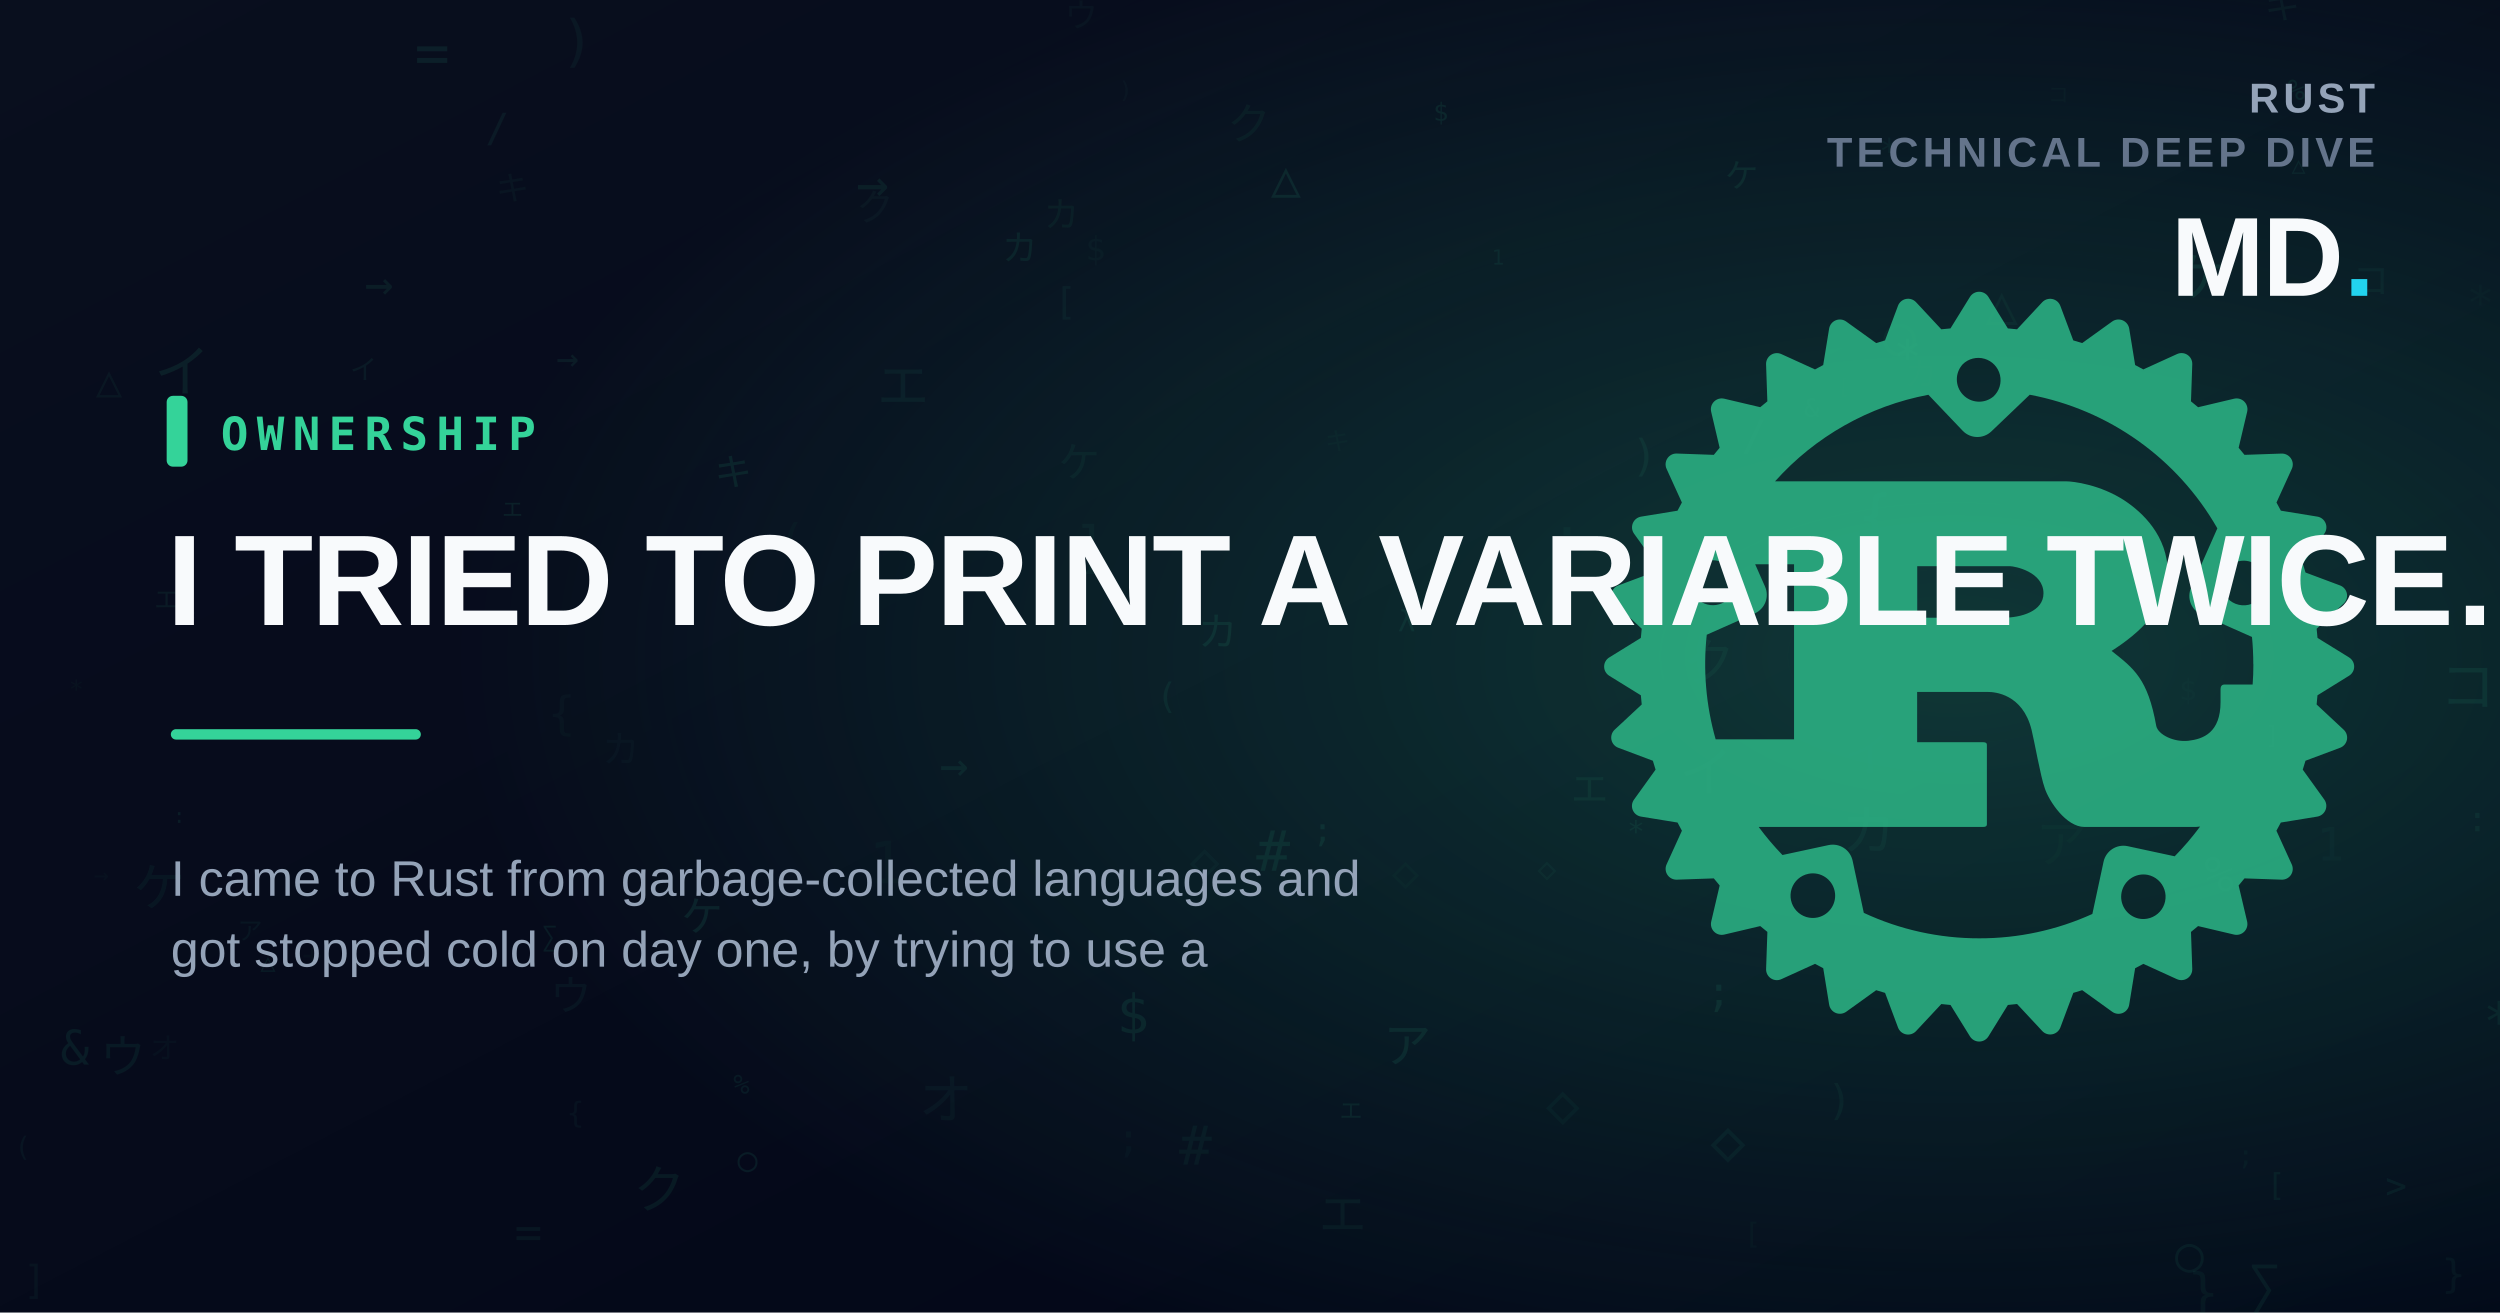
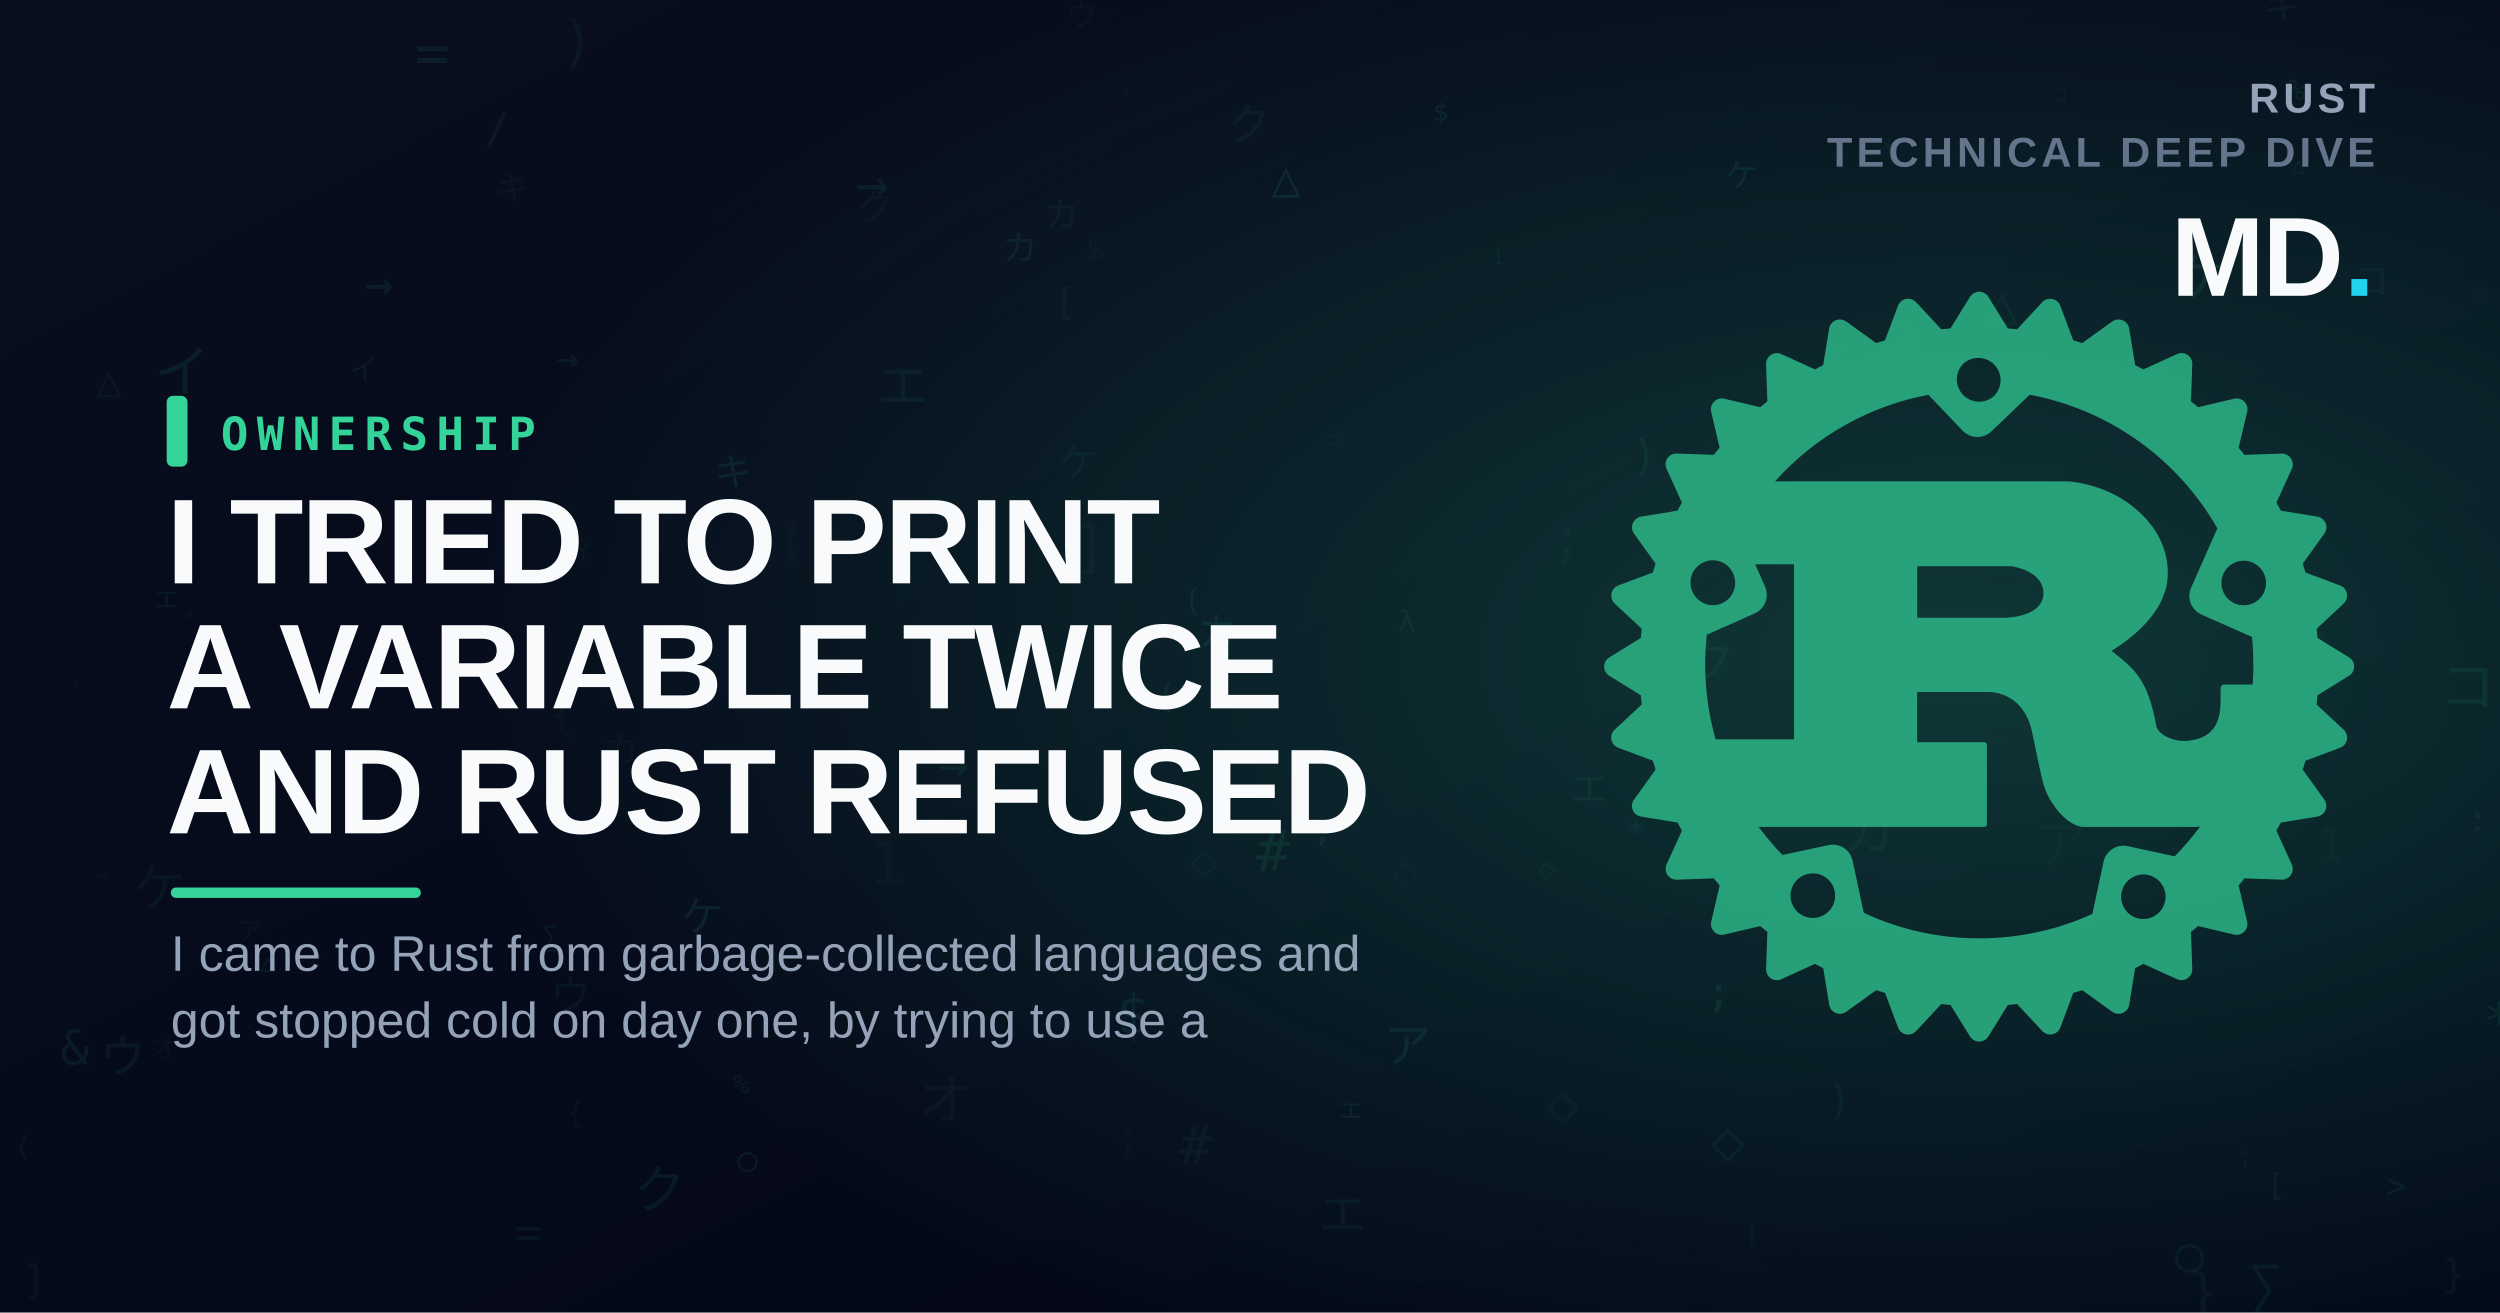
- <svg xmlns="http://www.w3.org/2000/svg" viewBox="0 0 1200 630" width="1200" height="630" role="img" aria-label="I TRIED TO PRINT A VARIABLE TWICE…">
+ <svg xmlns="http://www.w3.org/2000/svg" viewBox="0 0 1200 630" width="1200" height="630" role="img" aria-label="I TRIED TO PRINT A VARIABLE TWICE AND RUST REFUSED">
  <defs>
    <linearGradient id="bg" x1="0" y1="0" x2="1" y2="1">
      <stop offset="0" stop-color="#0b1120" />
      <stop offset="1" stop-color="#020617" />
    </linearGradient>
    <radialGradient id="glow" cx="0.78" cy="0.5" r="0.6">
      <stop offset="0" stop-color="#34d399" stop-opacity="0.28" />
      <stop offset="1" stop-color="#34d399" stop-opacity="0" />
    </radialGradient>
  </defs>
  <rect width="1200" height="630" fill="url(#bg)" />
  <g>
    <text x="828" y="90" font-size="16" fill="#34d399" opacity="0.109" font-family="ui-monospace, monospace">ケ</text>
    <text x="836" y="216" font-size="20" fill="#34d399" opacity="0.096" font-family="ui-monospace, monospace">/</text>
    <text x="272" y="539" font-size="14" fill="#34d399" opacity="0.053" font-family="ui-monospace, monospace">{</text>
    <text x="421" y="194" font-size="25" fill="#34d399" opacity="0.074" font-family="ui-monospace, monospace">エ</text>
    <text x="1087" y="357" font-size="12" fill="#34d399" opacity="0.054" font-family="ui-monospace, monospace">]</text>
    <text x="1087" y="9" font-size="17" fill="#34d399" opacity="0.069" font-family="ui-monospace, monospace">キ</text>
    <text x="83" y="395" font-size="10" fill="#34d399" opacity="0.104" font-family="ui-monospace, monospace">:</text>
    <text x="1098" y="48" font-size="14" fill="#34d399" opacity="0.100" font-family="ui-monospace, monospace">%</text>
    <text x="819" y="483" font-size="20" fill="#34d399" opacity="0.111" font-family="ui-monospace, monospace">;</text>
    <text x="1005" y="339" font-size="16" fill="#34d399" opacity="0.038" font-family="ui-monospace, monospace">キ</text>
    <text x="241" y="248" font-size="10" fill="#34d399" opacity="0.116" font-family="ui-monospace, monospace">エ</text>
    <text x="199" y="35" font-size="28" fill="#34d399" opacity="0.113" font-family="ui-monospace, monospace">=</text>
    <text x="274" y="269" font-size="11" fill="#34d399" opacity="0.054" font-family="ui-monospace, monospace">イ</text>
    <text x="343" y="233" font-size="18" fill="#34d399" opacity="0.116" font-family="ui-monospace, monospace">キ</text>
    <text x="1074" y="559" font-size="13" fill="#34d399" opacity="0.043" font-family="ui-monospace, monospace">;</text>
    <text x="511" y="13" font-size="16" fill="#34d399" opacity="0.046" font-family="ui-monospace, monospace">ウ</text>
    <text x="506" y="151" font-size="18" fill="#34d399" opacity="0.065" font-family="ui-monospace, monospace">[</text>
    <text x="45" y="424" font-size="12" fill="#34d399" opacity="0.037" font-family="ui-monospace, monospace">→</text>
    <text x="238" y="96" font-size="16" fill="#34d399" opacity="0.049" font-family="ui-monospace, monospace">キ</text>
    <text x="688" y="58" font-size="12" fill="#34d399" opacity="0.106" font-family="ui-monospace, monospace">$</text>
    <text x="781" y="404" font-size="14" fill="#34d399" opacity="0.089" font-family="ui-monospace, monospace">*</text>
    <text x="668" y="426" font-size="22" fill="#34d399" opacity="0.031" font-family="ui-monospace, monospace">◇</text>
    <text x="88" y="301" font-size="11" fill="#34d399" opacity="0.034" font-family="ui-monospace, monospace">*</text>
    <text x="1112" y="413" font-size="22" fill="#34d399" opacity="0.037" font-family="ui-monospace, monospace">1</text>
    <text x="247" y="599" font-size="22" fill="#34d399" opacity="0.075" font-family="ui-monospace, monospace">=</text>
    <text x="536" y="496" font-size="26" fill="#34d399" opacity="0.110" font-family="ui-monospace, monospace">$</text>
    <text x="821" y="557" font-size="28" fill="#34d399" opacity="0.068" font-family="ui-monospace, monospace">◇</text>
    <text x="521" y="125" font-size="16" fill="#34d399" opacity="0.032" font-family="ui-monospace, monospace">$</text>
    <text x="125" y="466" font-size="12" fill="#34d399" opacity="0.109" font-family="ui-monospace, monospace">△</text>
    <text x="953" y="155" font-size="26" fill="#34d399" opacity="0.056" font-family="ui-monospace, monospace">△</text>
    <text x="1171" y="339" font-size="27" fill="#34d399" opacity="0.098" font-family="ui-monospace, monospace">コ</text>
    <text x="1100" y="83" font-size="11" fill="#34d399" opacity="0.093" font-family="ui-monospace, monospace">△</text>
    <text x="589" y="67" font-size="21" fill="#34d399" opacity="0.064" font-family="ui-monospace, monospace">ク</text>
    <text x="877" y="535" font-size="20" fill="#34d399" opacity="0.068" font-family="ui-monospace, monospace">)</text>
    <text x="304" y="580" font-size="25" fill="#34d399" opacity="0.094" font-family="ui-monospace, monospace">ク</text>
    <text x="610" y="94" font-size="24" fill="#34d399" opacity="0.116" font-family="ui-monospace, monospace">△</text>
    <text x="508" y="229" font-size="20" fill="#34d399" opacity="0.070" font-family="ui-monospace, monospace">ケ</text>
    <text x="716" y="127" font-size="10" fill="#34d399" opacity="0.086" font-family="ui-monospace, monospace">1</text>
    <text x="1172" y="618" font-size="19" fill="#34d399" opacity="0.055" font-family="ui-monospace, monospace">}</text>
    <text x="909" y="179" font-size="22" fill="#34d399" opacity="0.116" font-family="ui-monospace, monospace">*</text>
    <text x="571" y="421" font-size="24" fill="#34d399" opacity="0.044" font-family="ui-monospace, monospace">◇</text>
    <text x="536" y="553" font-size="19" fill="#34d399" opacity="0.037" font-family="ui-monospace, monospace">;</text>
    <text x="664" y="510" font-size="23" fill="#34d399" opacity="0.112" font-family="ui-monospace, monospace">ア</text>
    <text x="1145" y="575" font-size="17" fill="#34d399" opacity="0.085" font-family="ui-monospace, monospace">&gt;</text>
    <text x="74" y="188" font-size="27" fill="#34d399" opacity="0.111" font-family="ui-monospace, monospace">イ</text>
    <text x="46" y="190" font-size="21" fill="#34d399" opacity="0.065" font-family="ui-monospace, monospace">△</text>
    <text x="145" y="464" font-size="16" fill="#34d399" opacity="0.031" font-family="ui-monospace, monospace">+</text>
    <text x="168" y="182" font-size="13" fill="#34d399" opacity="0.083" font-family="ui-monospace, monospace">イ</text>
    <text x="977" y="414" font-size="25" fill="#34d399" opacity="0.031" font-family="ui-monospace, monospace">ア</text>
    <text x="566" y="559" font-size="26" fill="#34d399" opacity="0.066" font-family="ui-monospace, monospace">#</text>
    <text x="354" y="562" font-size="16" fill="#34d399" opacity="0.113" font-family="ui-monospace, monospace">○</text>
    <text x="882" y="189" font-size="10" fill="#34d399" opacity="0.036" font-family="ui-monospace, monospace">[</text>
    <text x="742" y="539" font-size="27" fill="#34d399" opacity="0.049" font-family="ui-monospace, monospace">◇</text>
    <text x="451" y="375" font-size="23" fill="#34d399" opacity="0.098" font-family="ui-monospace, monospace">→</text>
    <text x="643" y="537" font-size="11" fill="#34d399" opacity="0.098" font-family="ui-monospace, monospace">エ</text>
    <text x="352" y="525" font-size="13" fill="#34d399" opacity="0.093" font-family="ui-monospace, monospace">%</text>
    <text x="72" y="508" font-size="14" fill="#34d399" opacity="0.040" font-family="ui-monospace, monospace">オ</text>
    <text x="1079" y="627" font-size="27" fill="#34d399" opacity="0.088" font-family="ui-monospace, monospace">∑</text>
    <text x="64" y="435" font-size="25" fill="#34d399" opacity="0.070" font-family="ui-monospace, monospace">ケ</text>
    <text x="289" y="366" font-size="18" fill="#34d399" opacity="0.042" font-family="ui-monospace, monospace">カ</text>
    <text x="837" y="597" font-size="14" fill="#34d399" opacity="0.038" font-family="ui-monospace, monospace">[</text>
    <text x="1050" y="629" font-size="25" fill="#34d399" opacity="0.063" font-family="ui-monospace, monospace">}</text>
    <text x="1184" y="153" font-size="22" fill="#34d399" opacity="0.031" font-family="ui-monospace, monospace">*</text>
    <text x="806" y="380" font-size="26" fill="#34d399" opacity="0.035" font-family="ui-monospace, monospace">イ</text>
    <text x="327" y="447" font-size="20" fill="#34d399" opacity="0.118" font-family="ui-monospace, monospace">ケ</text>
    <text x="48" y="515" font-size="22" fill="#34d399" opacity="0.088" font-family="ui-monospace, monospace">ウ</text>
    <text x="884" y="408" font-size="26" fill="#34d399" opacity="0.069" font-family="ui-monospace, monospace">カ</text>
    <text x="373" y="268" font-size="23" fill="#34d399" opacity="0.030" font-family="ui-monospace, monospace">(</text>
    <text x="264" y="485" font-size="20" fill="#34d399" opacity="0.068" font-family="ui-monospace, monospace">ウ</text>
    <text x="808" y="327" font-size="25" fill="#34d399" opacity="0.075" font-family="ui-monospace, monospace">ク</text>
    <text x="263" y="350" font-size="22" fill="#34d399" opacity="0.039" font-family="ui-monospace, monospace">{</text>
    <text x="411" y="106" font-size="18" fill="#34d399" opacity="0.051" font-family="ui-monospace, monospace">ク</text>
    <text x="754" y="385" font-size="18" fill="#34d399" opacity="0.079" font-family="ui-monospace, monospace">エ</text>
    <text x="1184" y="399" font-size="17" fill="#34d399" opacity="0.085" font-family="ui-monospace, monospace">:</text>
    <text x="630" y="404" font-size="16" fill="#34d399" opacity="0.111" font-family="ui-monospace, monospace">;</text>
    <text x="269" y="29" font-size="27" fill="#34d399" opacity="0.065" font-family="ui-monospace, monospace">)</text>
    <text x="33" y="335" font-size="12" fill="#34d399" opacity="0.032" font-family="ui-monospace, monospace">*</text>
    <text x="1044" y="610" font-size="23" fill="#34d399" opacity="0.080" font-family="ui-monospace, monospace">○</text>
    <text x="233" y="68" font-size="19" fill="#34d399" opacity="0.082" font-family="ui-monospace, monospace">/</text>
    <text x="515" y="272" font-size="27" fill="#34d399" opacity="0.056" font-family="ui-monospace, monospace">]</text>
    <text x="671" y="303" font-size="14" fill="#34d399" opacity="0.093" font-family="ui-monospace, monospace">λ</text>
    <text x="783" y="226" font-size="21" fill="#34d399" opacity="0.084" font-family="ui-monospace, monospace">)</text>
    <text x="603" y="418" font-size="27" fill="#34d399" opacity="0.103" font-family="ui-monospace, monospace">#</text>
    <text x="866" y="200" font-size="12" fill="#34d399" opacity="0.096" font-family="ui-monospace, monospace">&amp;</text>
    <text x="885" y="370" font-size="23" fill="#34d399" opacity="0.107" font-family="ui-monospace, monospace">イ</text>
    <text x="1192" y="499" font-size="25" fill="#34d399" opacity="0.088" font-family="ui-monospace, monospace">*</text>
    <text x="537" y="47" font-size="11" fill="#34d399" opacity="0.041" font-family="ui-monospace, monospace">)</text>
    <text x="1088" y="574" font-size="15" fill="#34d399" opacity="0.081" font-family="ui-monospace, monospace">[</text>
    <text x="11" y="621" font-size="19" fill="#34d399" opacity="0.057" font-family="ui-monospace, monospace">]</text>
    <text x="568" y="293" font-size="15" fill="#34d399" opacity="0.093" font-family="ui-monospace, monospace">(</text>
    <text x="260" y="454" font-size="13" fill="#34d399" opacity="0.103" font-family="ui-monospace, monospace">∑</text>
    <text x="983" y="49" font-size="10" fill="#34d399" opacity="0.035" font-family="ui-monospace, monospace">コ</text>
    <text x="441" y="537" font-size="26" fill="#34d399" opacity="0.061" font-family="ui-monospace, monospace">オ</text>
    <text x="1046" y="336" font-size="14" fill="#34d399" opacity="0.031" font-family="ui-monospace, monospace">$</text>
    <text x="937" y="330" font-size="12" fill="#34d399" opacity="0.042" font-family="ui-monospace, monospace">キ</text>
    <text x="555" y="340" font-size="17" fill="#34d399" opacity="0.088" font-family="ui-monospace, monospace">(</text>
    <text x="501" y="109" font-size="17" fill="#34d399" opacity="0.070" font-family="ui-monospace, monospace">カ</text>
    <text x="633" y="591" font-size="23" fill="#34d399" opacity="0.071" font-family="ui-monospace, monospace">エ</text>
    <text x="1024" y="284" font-size="14" fill="#34d399" opacity="0.042" font-family="ui-monospace, monospace">キ</text>
    <text x="744" y="267" font-size="27" fill="#34d399" opacity="0.046" font-family="ui-monospace, monospace">;</text>
    <text x="1129" y="141" font-size="18" fill="#34d399" opacity="0.063" font-family="ui-monospace, monospace">コ</text>
    <text x="481" y="125" font-size="17" fill="#34d399" opacity="0.099" font-family="ui-monospace, monospace">カ</text>
    <text x="994" y="268" font-size="16" fill="#34d399" opacity="0.064" font-family="ui-monospace, monospace">イ</text>
    <text x="1058" y="428" font-size="24" fill="#34d399" opacity="0.080" font-family="ui-monospace, monospace">%</text>
    <text x="29" y="511" font-size="23" fill="#34d399" opacity="0.102" font-family="ui-monospace, monospace">&amp;</text>
    <text x="914" y="185" font-size="16" fill="#34d399" opacity="0.036" font-family="ui-monospace, monospace">カ</text>
    <text x="417" y="424" font-size="28" fill="#34d399" opacity="0.030" font-family="ui-monospace, monospace">1</text>
    <text x="892" y="257" font-size="27" fill="#34d399" opacity="0.073" font-family="ui-monospace, monospace">{</text>
    <text x="175" y="144" font-size="23" fill="#34d399" opacity="0.097" font-family="ui-monospace, monospace">→</text>
    <text x="114" y="451" font-size="12" fill="#34d399" opacity="0.068" font-family="ui-monospace, monospace">ア</text>
    <text x="7" y="555" font-size="13" fill="#34d399" opacity="0.065" font-family="ui-monospace, monospace">(</text>
    <text x="636" y="216" font-size="12" fill="#34d399" opacity="0.033" font-family="ui-monospace, monospace">キ</text>
    <text x="904" y="170" font-size="26" fill="#34d399" opacity="0.045" font-family="ui-monospace, monospace">○</text>
    <text x="267" y="178" font-size="18" fill="#34d399" opacity="0.091" font-family="ui-monospace, monospace">→</text>
    <text x="1044" y="142" font-size="25" fill="#34d399" opacity="0.114" font-family="ui-monospace, monospace">ケ</text>
    <text x="575" y="310" font-size="19" fill="#34d399" opacity="0.116" font-family="ui-monospace, monospace">カ</text>
    <text x="902" y="78" font-size="16" fill="#34d399" opacity="0.064" font-family="ui-monospace, monospace">*</text>
    <text x="411" y="97" font-size="26" fill="#34d399" opacity="0.097" font-family="ui-monospace, monospace">→</text>
    <text x="74" y="292" font-size="12" fill="#34d399" opacity="0.079" font-family="ui-monospace, monospace">エ</text>
    <text x="738" y="422" font-size="15" fill="#34d399" opacity="0.061" font-family="ui-monospace, monospace">◇</text>
  </g>
  <rect width="1200" height="630" fill="url(#glow)" />
  <g>
    <g transform="translate(770.0 140.0) scale(15.000)" opacity="0.9">
      <path fill="#34d399" d="m23.835 11.703l-1.008-.623l-.028-.294l.866-.807a.348.348 0 0 0-.116-.578l-1.106-.414a9 9 0 0 0-.087-.285l.69-.96a.346.346 0 0 0-.226-.544l-1.166-.19a9 9 0 0 0-.14-.261l.49-1.076a.34.34 0 0 0-.028-.336a.35.35 0 0 0-.3-.154l-1.185.041a7 7 0 0 0-.188-.227l.273-1.153a.347.347 0 0 0-.417-.417l-1.153.273l-.228-.188l.041-1.184a.344.344 0 0 0-.49-.328l-1.076.49l-.262-.14l-.19-1.167a.348.348 0 0 0-.545-.226l-.96.69a9 9 0 0 0-.285-.086L14.597.453a.348.348 0 0 0-.578-.116l-.807.867a9 9 0 0 0-.294-.028L12.295.168a.346.346 0 0 0-.59 0l-.623 1.008l-.294.028L9.98.337a.346.346 0 0 0-.578.116l-.414 1.106l-.285.086l-.959-.69a.348.348 0 0 0-.545.226l-.19 1.167a9 9 0 0 0-.262.14l-1.076-.49a.346.346 0 0 0-.49.328l.041 1.184a8 8 0 0 0-.228.187l-1.153-.272a.347.347 0 0 0-.417.417l.271 1.153l-.186.227l-1.184-.042a.346.346 0 0 0-.328.49l.49 1.077a9 9 0 0 0-.14.262l-1.166.19a.348.348 0 0 0-.226.544l.69.958l-.087.286l-1.106.414a.348.348 0 0 0-.116.578l.866.807a9 9 0 0 0-.028.294l-1.008.623a.344.344 0 0 0 0 .59l1.008.623q.012.147.028.294l-.866.807a.346.346 0 0 0 .116.578l1.106.415q.042.144.087.285l-.69.959a.345.345 0 0 0 .227.544l1.166.19q.069.132.14.262l-.49 1.076a.346.346 0 0 0 .328.49l1.183-.041q.093.115.187.227l-.27 1.154a.346.346 0 0 0 .416.417l1.153-.272q.113.096.228.187l-.041 1.184a.344.344 0 0 0 .49.327l1.076-.49q.13.073.262.14l.19 1.167a.348.348 0 0 0 .545.227l.959-.69a9 9 0 0 0 .285.086l.414 1.107a.345.345 0 0 0 .578.115l.808-.865l.294.03l.623 1.006a.347.347 0 0 0 .59 0l.623-1.007q.148-.013.294-.03l.807.866a.348.348 0 0 0 .578-.115l.414-1.107a9 9 0 0 0 .285-.087l.959.69a.345.345 0 0 0 .545-.226l.19-1.166l.262-.14l1.076.49a.347.347 0 0 0 .49-.328l-.041-1.184a7 7 0 0 0 .227-.187l1.153.272a.347.347 0 0 0 .417-.416l-.272-1.155q.095-.112.187-.227l1.184.041a.344.344 0 0 0 .328-.49l-.49-1.076q.072-.13.141-.262l1.166-.19a.348.348 0 0 0 .226-.544l-.69-.959l.087-.285l1.106-.414a.346.346 0 0 0 .116-.579l-.866-.807q.016-.147.028-.294l1.008-.624a.344.344 0 0 0 0-.589zm-6.742 8.355a.714.714 0 0 1 .299-1.396a.714.714 0 1 1-.3 1.396zm-.342-2.314a.65.65 0 0 0-.771.5l-.358 1.669a8.7 8.7 0 0 1-3.619.78a8.7 8.7 0 0 1-3.695-.815L7.95 18.21a.65.65 0 0 0-.772-.5l-1.473.317a9 9 0 0 1-.761-.898h7.167c.081 0 .136-.014.136-.088v-2.536c0-.074-.054-.088-.136-.088h-2.096v-1.608h2.268c.206 0 1.106.059 1.393 1.209c.09.353.288 1.504.424 1.873c.134.413.683 1.238 1.268 1.238h3.572a1 1 0 0 0 .13-.013a9 9 0 0 1-.813.952zm-9.914 2.28a.714.714 0 1 1-.3-1.396a.714.714 0 0 1 .3 1.396M4.117 8.997a.714.714 0 1 1-1.303.58a.714.714 0 0 1 1.304-.58m-.834 1.981l1.534-.682a.65.65 0 0 0 .33-.858l-.316-.715h1.244v5.602H3.567a8.8 8.8 0 0 1-.284-3.348zm6.734-.543V8.784h2.96c.153 0 1.08.177 1.08.87c0 .574-.712.78-1.296.78zm10.757 1.486q0 .329-.024.651h-.9c-.09 0-.127.059-.127.148v.413c0 .973-.548 1.184-1.03 1.238c-.457.052-.964-.191-1.027-.472c-.27-1.518-.72-1.843-1.43-2.403c.882-.56 1.799-1.386 1.799-2.492c0-1.193-.82-1.945-1.377-2.315c-.783-.516-1.65-.62-1.883-.62H5.468a8.77 8.77 0 0 1 4.907-2.77l1.098 1.152a.65.65 0 0 0 .918.02l1.227-1.173a8.78 8.78 0 0 1 6.004 4.276l-.84 1.898a.65.65 0 0 0 .33.859l1.618.718q.042.43.042.872zm-9.3-9.6a.713.713 0 1 1 .984 1.032a.714.714 0 0 1-.984-1.031m8.339 6.71a.71.71 0 0 1 .939-.362a.714.714 0 1 1-.94.364z" />
    </g>
  </g>
  <rect width="1200" height="630" fill="#020617" opacity="0.18" />
  <g font-family="Arial, Helvetica, sans-serif">
    <text x="1140" y="54" text-anchor="end" font-size="20" font-weight="700" letter-spacing="2" fill="#94a3b8">RUST</text>
    <text x="1140" y="80" text-anchor="end" font-size="20" font-weight="700" letter-spacing="2" fill="#64748b">TECHNICAL DEEP DIVE</text>
    <text x="1140" y="142" text-anchor="end" font-size="54" font-weight="900" letter-spacing="-1" fill="#f8fafc">MD<tspan fill="#22d3ee">.</tspan>
    </text>
  </g>
  <g font-family="ui-monospace, SFMono-Regular, Menlo, monospace">
    <rect x="80" y="190" width="10" height="34" rx="3" fill="#34d399" />
    <text x="106" y="216" font-size="22" font-weight="700" letter-spacing="4" fill="#34d399">OWNERSHIP</text>
  </g>
-   <text x="80" y="300" font-family="Arial, Helvetica, sans-serif" font-size="62" font-weight="900" letter-spacing="-1" fill="#f8fafc">I TRIED TO PRINT A VARIABLE TWICE…</text>
-   <rect x="82" y="350" width="120" height="5" rx="2.5" fill="#34d399" />
-   <text x="82" y="430" font-size="24" fill="#94a3b8" font-family="Arial, Helvetica, sans-serif">I came to Rust from garbage-collected languages and</text>
-   <text x="82" y="464" font-size="24" fill="#94a3b8" font-family="Arial, Helvetica, sans-serif">got stopped cold on day one, by trying to use a</text>
+   <text x="80" y="280" font-family="Arial, Helvetica, sans-serif" font-size="58" font-weight="900" letter-spacing="-1" fill="#f8fafc">I TRIED TO PRINT</text>
+   <text x="80" y="340" font-family="Arial, Helvetica, sans-serif" font-size="58" font-weight="900" letter-spacing="-1" fill="#f8fafc">A VARIABLE TWICE</text>
+   <text x="80" y="400" font-family="Arial, Helvetica, sans-serif" font-size="58" font-weight="900" letter-spacing="-1" fill="#f8fafc">AND RUST REFUSED</text>
+   <rect x="82" y="426" width="120" height="5" rx="2.5" fill="#34d399" />
+   <text x="82" y="466" font-size="24" fill="#94a3b8" font-family="Arial, Helvetica, sans-serif">I came to Rust from garbage-collected languages and</text>
+   <text x="82" y="498" font-size="24" fill="#94a3b8" font-family="Arial, Helvetica, sans-serif">got stopped cold on day one, by trying to use a</text>
</svg>
